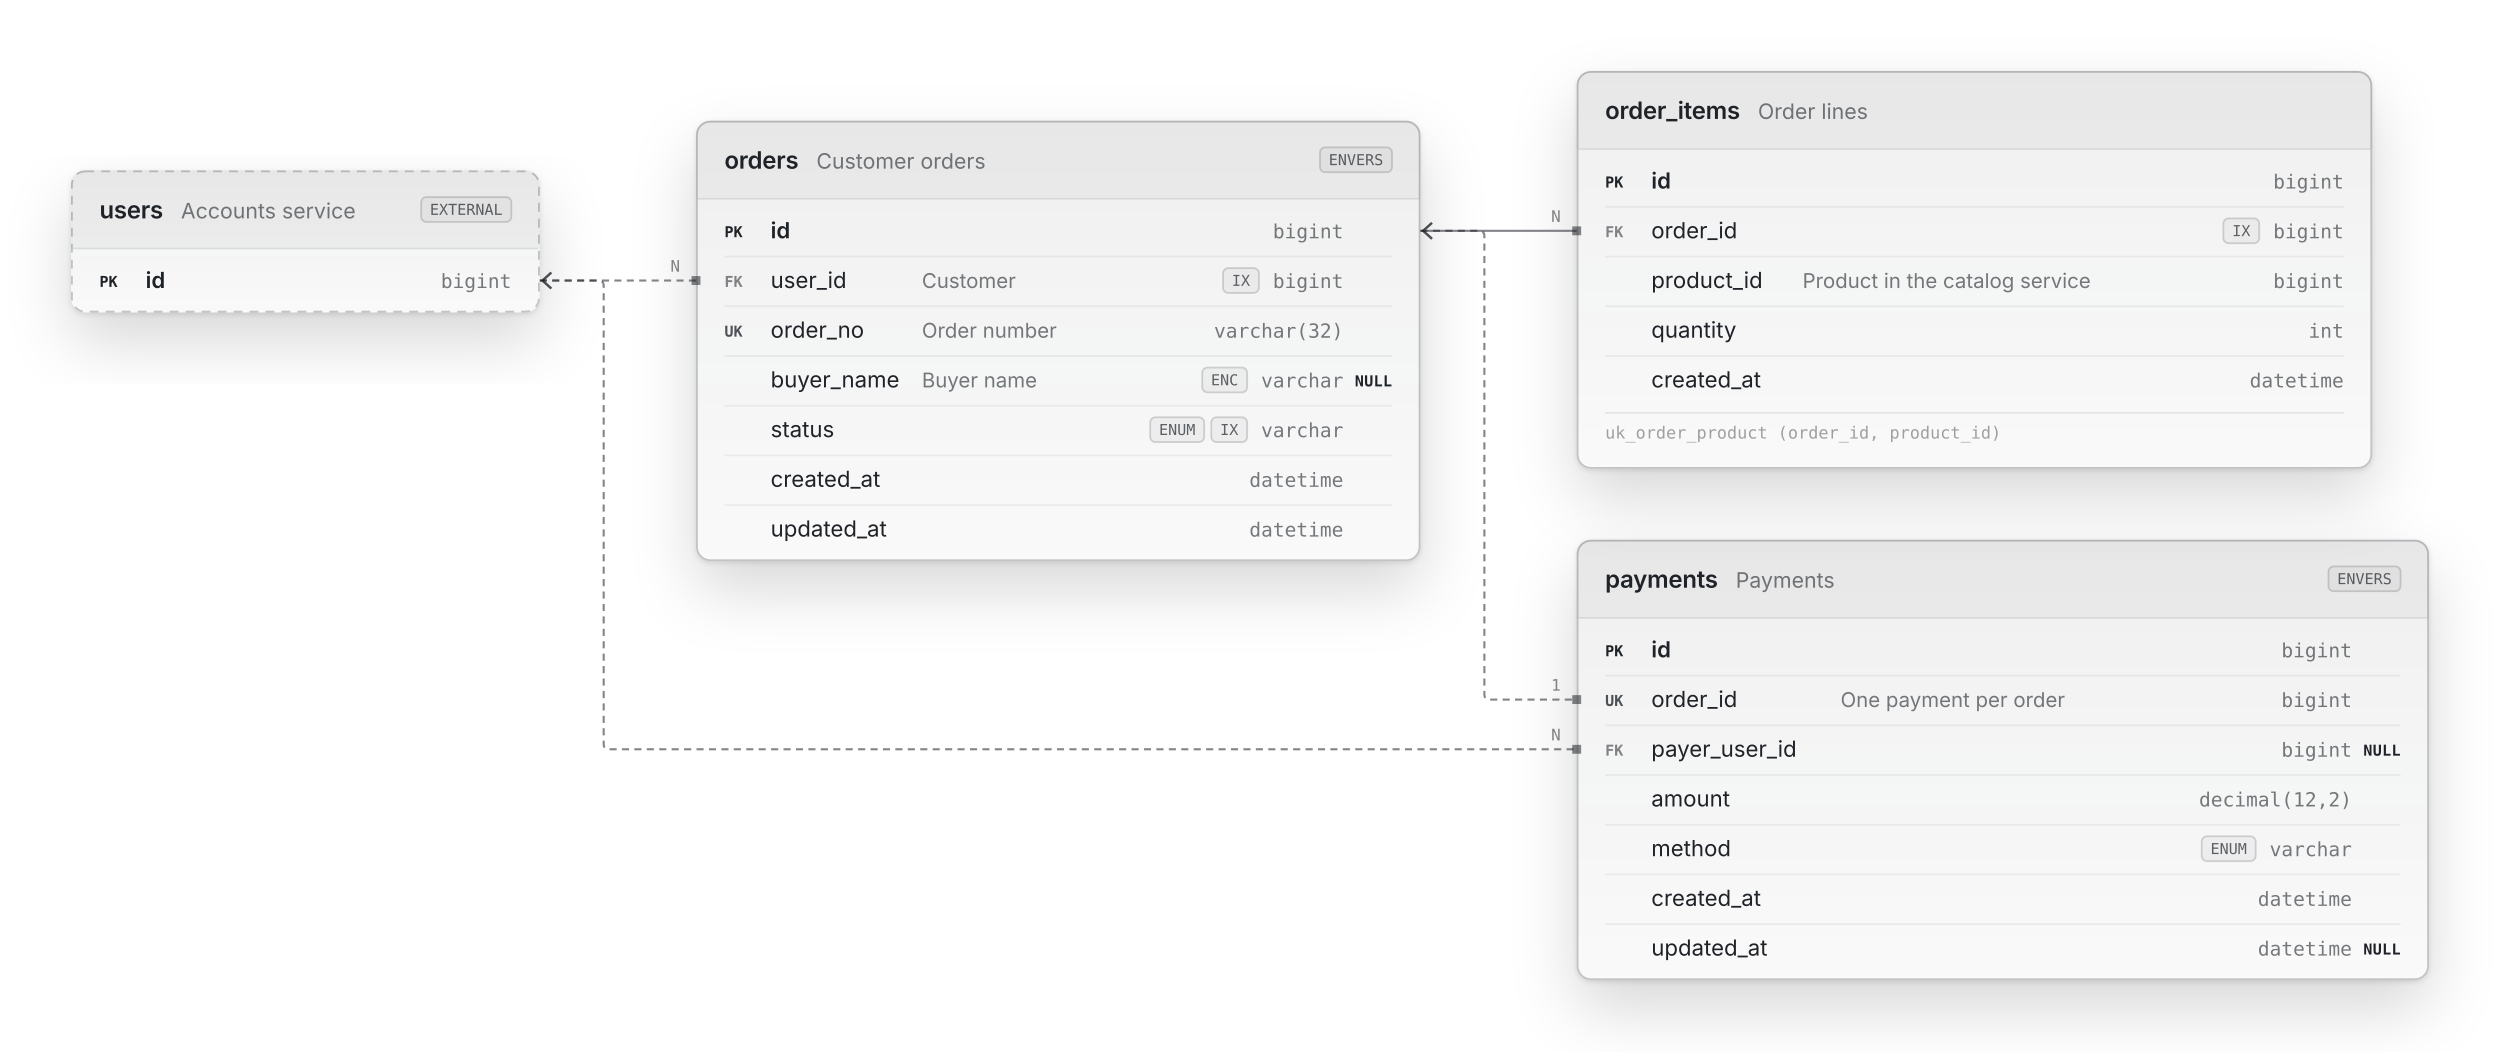
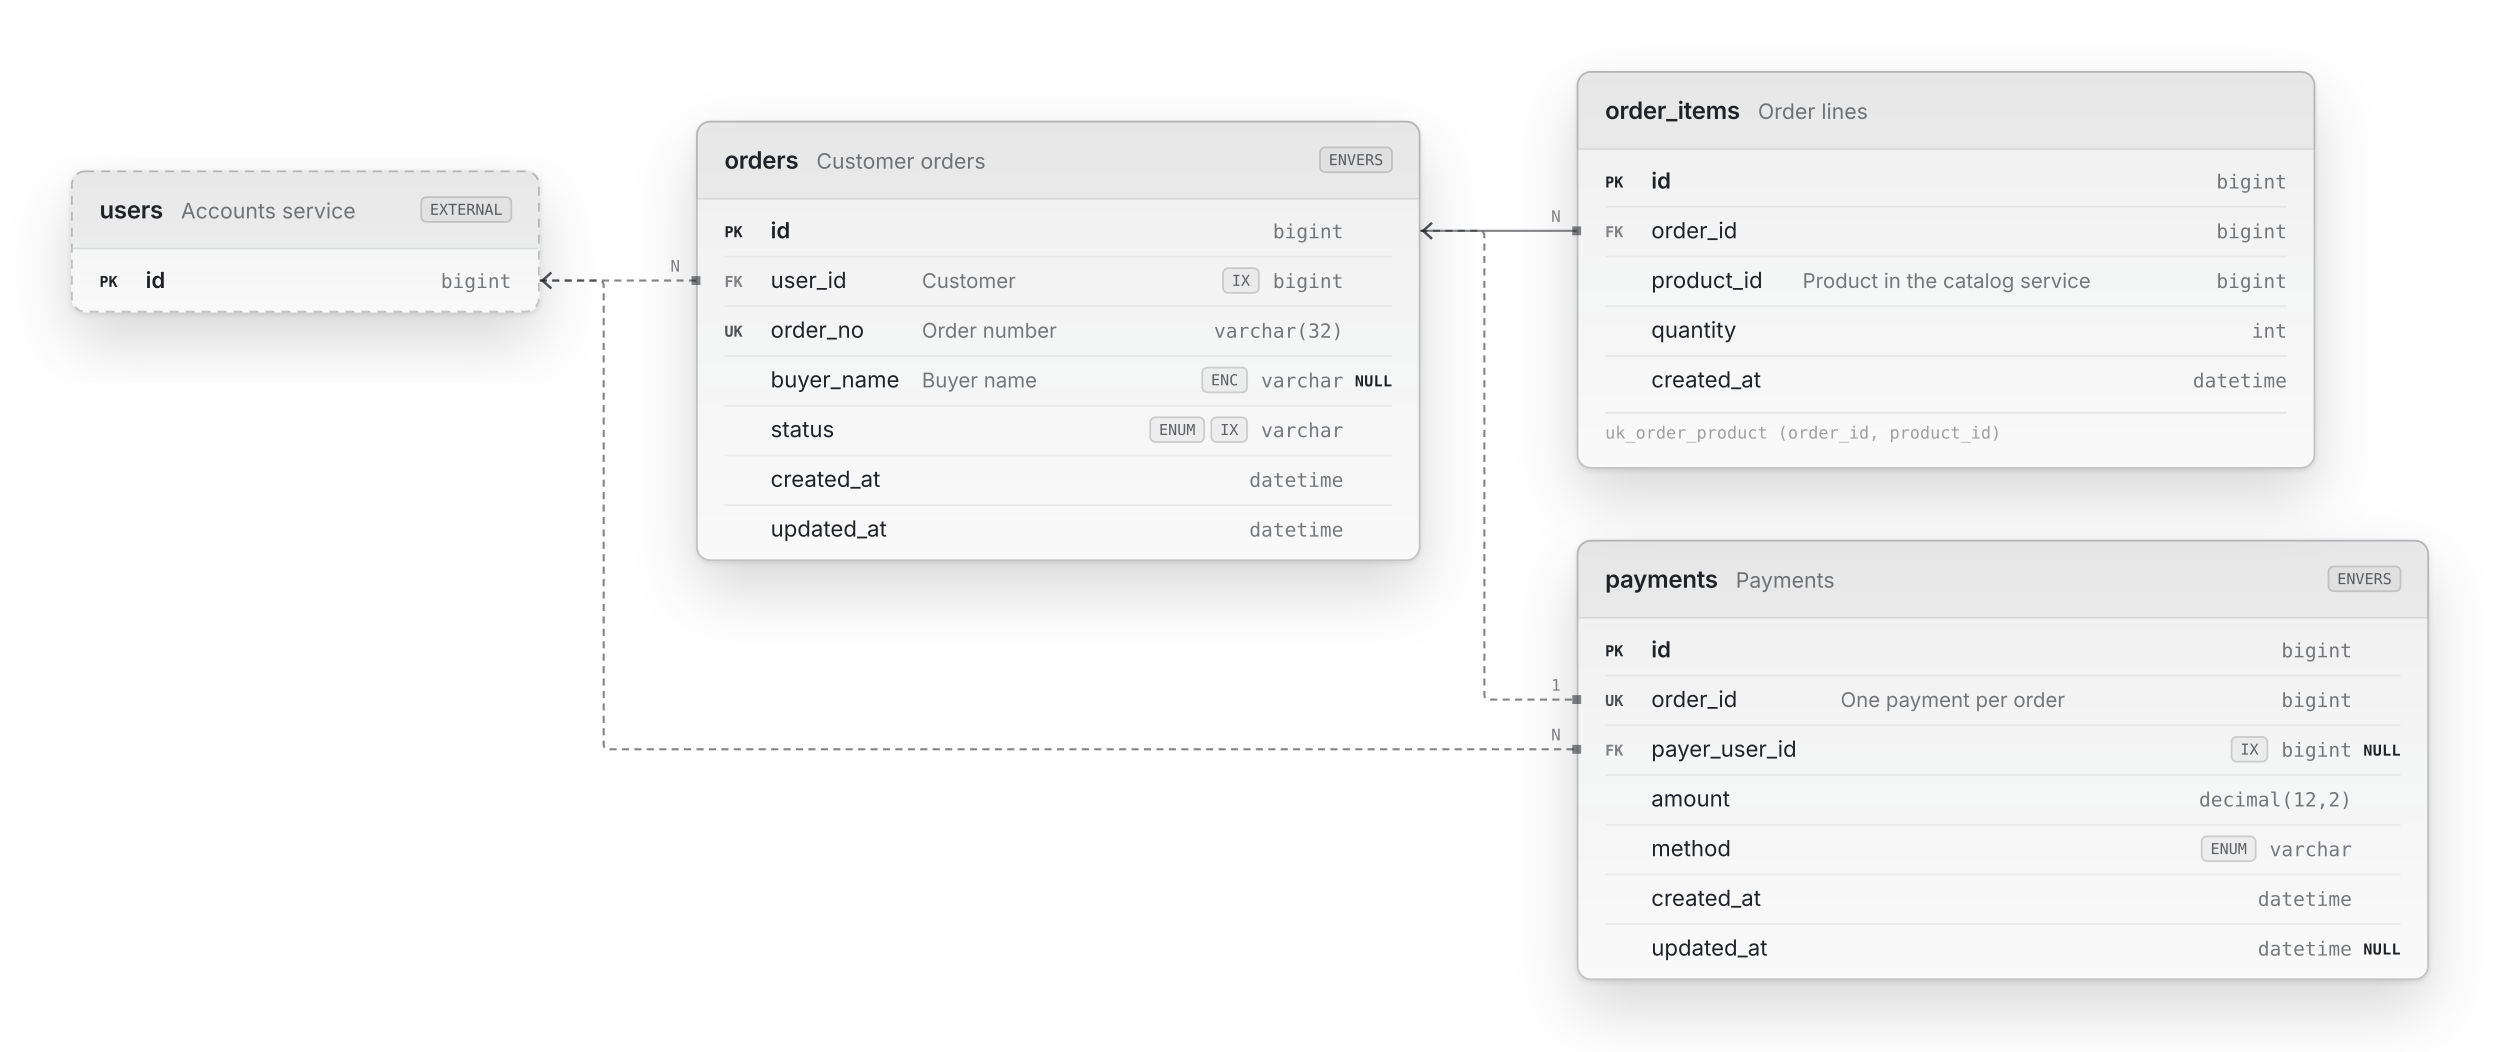
<svg xmlns="http://www.w3.org/2000/svg" viewBox="0 0 1408 592" width="1408" height="592" class="rz rz-graphite" role="img" aria-label="ERD: users, orders, order_items, payments" font-family="-apple-system, BlinkMacSystemFont, 'SF Pro Text', 'Geist', 'Segoe UI', 'Apple SD Gothic Neo', 'Noto Sans KR', system-ui, sans-serif" font-size="12">
  <style>.rz{color:#1f2328}@media (prefers-color-scheme:dark){.rz{color:#e6edf3}}</style>
  <defs>
    <linearGradient id="rz-wash" x1="0" y1="0" x2="0" y2="1">
      <stop offset="0" stop-color="currentColor" stop-opacity="0.07" />
      <stop offset="1" stop-color="currentColor" stop-opacity="0.025" />
    </linearGradient>
    <filter id="rz-shadow" x="-30%" y="-30%" width="160%" height="180%">
      <feGaussianBlur in="SourceAlpha" stdDeviation="18" />
      <feOffset dy="16" result="a" />
      <feFlood flood-color="#000000" flood-opacity="0.16" />
      <feComposite in2="a" operator="in" result="ambient" />
      <feGaussianBlur in="SourceAlpha" stdDeviation="1.5" />
      <feOffset dy="1" result="c" />
      <feFlood flood-color="#000000" flood-opacity="0.112" />
      <feComposite in2="c" operator="in" result="contact" />
      <feMerge>
        <feMergeNode in="ambient" />
        <feMergeNode in="contact" />
      </feMerge>
      <feComposite in2="SourceAlpha" operator="out" />
    </filter>
  </defs>
  <g class="rz-shadows">
    <rect class="rz-s" data-t="users" x="40" y="96" width="264" height="80" rx="8" fill="currentColor" filter="url(#rz-shadow)" />
    <rect class="rz-s" data-t="orders" x="392" y="68" width="408" height="248" rx="8" fill="currentColor" filter="url(#rz-shadow)" />
-     <rect class="rz-s" data-t="order_items" x="888" y="40" width="448" height="224" rx="8" fill="currentColor" filter="url(#rz-shadow)" />
+     <rect class="rz-s" data-t="order_items" x="888" y="40" width="416" height="224" rx="8" fill="currentColor" filter="url(#rz-shadow)" />
    <rect class="rz-s" data-t="payments" x="888" y="304" width="480" height="248" rx="8" fill="currentColor" filter="url(#rz-shadow)" />
  </g>
  <g class="rz-rels">
    <g class="rz-r" data-a="users" data-ac="id" data-b="orders" data-bc="user_id">
      <path d="M304,158 L392,158" fill="none" stroke="currentColor" stroke-opacity="0.55" stroke-width="1.2" stroke-dasharray="4 3" />
      <path d="M310.5,153.5 L305.5,158 L310.5,162.5" fill="none" stroke="currentColor" stroke-opacity="0.55" stroke-width="1.3" />
      <rect x="389.5" y="155.5" width="5" height="5" fill="currentColor" fill-opacity="0.55" />
      <text x="383" y="153" text-anchor="end" font-family="'SF Mono', 'Geist Mono', ui-monospace, Menlo, Consolas, monospace" font-size="9" fill="currentColor" fill-opacity="0.55">N</text>
    </g>
    <g class="rz-r" data-a="orders" data-ac="id" data-b="order_items" data-bc="order_id">
      <path d="M800,130 L888,130" fill="none" stroke="currentColor" stroke-opacity="0.55" stroke-width="1.2" />
      <path d="M806.5,125.5 L801.5,130 L806.5,134.5" fill="none" stroke="currentColor" stroke-opacity="0.55" stroke-width="1.3" />
      <rect x="885.5" y="127.5" width="5" height="5" fill="currentColor" fill-opacity="0.55" />
      <text x="879" y="125" text-anchor="end" font-family="'SF Mono', 'Geist Mono', ui-monospace, Menlo, Consolas, monospace" font-size="9" fill="currentColor" fill-opacity="0.55">N</text>
    </g>
    <g class="rz-r" data-a="orders" data-ac="id" data-b="payments" data-bc="order_id">
      <path d="M800,130 L833,130 Q836,130 836,133 L836,391 Q836,394 839,394 L888,394" fill="none" stroke="currentColor" stroke-opacity="0.55" stroke-width="1.2" stroke-dasharray="4 3" />
      <path d="M806.5,125.5 L801.5,130 L806.5,134.5" fill="none" stroke="currentColor" stroke-opacity="0.55" stroke-width="1.3" />
      <rect x="885.5" y="391.5" width="5" height="5" fill="currentColor" fill-opacity="0.55" />
      <text x="879" y="389" text-anchor="end" font-family="'SF Mono', 'Geist Mono', ui-monospace, Menlo, Consolas, monospace" font-size="9" fill="currentColor" fill-opacity="0.55">1</text>
    </g>
    <g class="rz-r" data-a="users" data-ac="id" data-b="payments" data-bc="payer_user_id">
      <path d="M304,158 L337,158 Q340,158 340,161 L340,419 Q340,422 343,422 L888,422" fill="none" stroke="currentColor" stroke-opacity="0.55" stroke-width="1.2" stroke-dasharray="4 3" />
      <path d="M310.5,153.5 L305.5,158 L310.5,162.5" fill="none" stroke="currentColor" stroke-opacity="0.55" stroke-width="1.3" />
      <rect x="885.5" y="419.5" width="5" height="5" fill="currentColor" fill-opacity="0.55" />
      <text x="879" y="417" text-anchor="end" font-family="'SF Mono', 'Geist Mono', ui-monospace, Menlo, Consolas, monospace" font-size="9" fill="currentColor" fill-opacity="0.55">N</text>
    </g>
  </g>
  <g class="rz-tables">
    <g class="rz-t" data-t="users" transform="translate(40,96)">
      <rect width="264" height="80" rx="8" fill="url(#rz-wash)" />
      <path d="M0,8 A8,8 0 0 1 8,0 H256 A8,8 0 0 1 264,8 V44 H0 Z" fill="currentColor" fill-opacity="0.04" />
      <rect x="0.5" y="0.5" width="263" height="79" rx="7.5" fill="none" stroke="currentColor" stroke-opacity="0.25" stroke-dasharray="5 4" />
      <g class="rz-head">
        <path class="rz-hit" d="M0,8 A8,8 0 0 1 8,0 H256 A8,8 0 0 1 264,8 V44 H0 Z" fill="currentColor" fill-opacity="0" />
        <text x="16" y="27" font-size="13.5" font-weight="600" letter-spacing="-0.01em" fill="currentColor">users<tspan dx="10" font-size="12" font-weight="400" letter-spacing="0" fill="currentColor" fill-opacity="0.6">Accounts service</tspan>
        </text>
        <g transform="translate(197.2,15)">
          <rect width="50.8" height="14" rx="3" fill="currentColor" fill-opacity="0.04" stroke="currentColor" stroke-opacity="0.18" />
          <text x="25.4" y="10" text-anchor="middle" font-family="'SF Mono', 'Geist Mono', ui-monospace, Menlo, Consolas, monospace" font-size="8.5" font-weight="500" fill="currentColor" fill-opacity="0.7">EXTERNAL</text>
        </g>
      </g>
      <rect x="1" y="43.5" width="262" height="1" fill="currentColor" fill-opacity="0.09" />
      <g class="rz-c" data-c="id">
        <rect class="rz-hit" x="1" y="48" width="262" height="28" fill="currentColor" fill-opacity="0" />
        <text x="16" y="65.6" font-family="'SF Mono', 'Geist Mono', ui-monospace, Menlo, Consolas, monospace" font-size="8.5" font-weight="600" fill="currentColor">PK</text>
        <text x="42" y="66.2" font-size="12.5" fill="currentColor" font-weight="600">id</text>
        <text x="248" y="66.2" text-anchor="end" font-family="'SF Mono', 'Geist Mono', ui-monospace, Menlo, Consolas, monospace" font-size="11" fill="currentColor" fill-opacity="0.6">bigint</text>
      </g>
    </g>
    <g class="rz-t" data-t="orders" transform="translate(392,68)">
      <rect width="408" height="248" rx="8" fill="url(#rz-wash)" />
      <path d="M0,8 A8,8 0 0 1 8,0 H400 A8,8 0 0 1 408,8 V44 H0 Z" fill="currentColor" fill-opacity="0.04" />
      <rect x="0.5" y="0.5" width="407" height="247" rx="7.5" fill="none" stroke="currentColor" stroke-opacity="0.25" />
      <g class="rz-head">
        <path class="rz-hit" d="M0,8 A8,8 0 0 1 8,0 H400 A8,8 0 0 1 408,8 V44 H0 Z" fill="currentColor" fill-opacity="0" />
        <text x="16" y="27" font-size="13.5" font-weight="600" letter-spacing="-0.01em" fill="currentColor">orders<tspan dx="10" font-size="12" font-weight="400" letter-spacing="0" fill="currentColor" fill-opacity="0.6">Customer orders</tspan>
        </text>
        <g transform="translate(351.4,15)">
          <rect width="40.6" height="14" rx="3" fill="currentColor" fill-opacity="0.04" stroke="currentColor" stroke-opacity="0.18" />
          <text x="20.3" y="10" text-anchor="middle" font-family="'SF Mono', 'Geist Mono', ui-monospace, Menlo, Consolas, monospace" font-size="8.5" font-weight="500" fill="currentColor" fill-opacity="0.7">ENVERS</text>
        </g>
      </g>
      <rect x="1" y="43.5" width="406" height="1" fill="currentColor" fill-opacity="0.09" />
      <g class="rz-c" data-c="id">
        <rect class="rz-hit" x="1" y="48" width="406" height="28" fill="currentColor" fill-opacity="0" />
        <text x="16" y="65.6" font-family="'SF Mono', 'Geist Mono', ui-monospace, Menlo, Consolas, monospace" font-size="8.5" font-weight="600" fill="currentColor">PK</text>
        <text x="42" y="66.2" font-size="12.5" fill="currentColor" font-weight="600">id</text>
        <text x="364.6" y="66.2" text-anchor="end" font-family="'SF Mono', 'Geist Mono', ui-monospace, Menlo, Consolas, monospace" font-size="11" fill="currentColor" fill-opacity="0.6">bigint</text>
      </g>
      <g class="rz-c" data-c="user_id">
        <rect class="rz-hit" x="1" y="76" width="406" height="28" fill="currentColor" fill-opacity="0" />
        <rect x="16" y="76" width="376" height="1" fill="currentColor" fill-opacity="0.09" opacity=".7" />
        <text x="16" y="93.6" font-family="'SF Mono', 'Geist Mono', ui-monospace, Menlo, Consolas, monospace" font-size="8.5" font-weight="600" fill="currentColor" fill-opacity="0.55">FK</text>
        <text x="42" y="94.2" font-size="12.5" fill="currentColor">user_id</text>
        <text x="127.2" y="94.2" font-size="11.5" fill="currentColor" fill-opacity="0.6">Customer</text>
        <text x="364.6" y="94.2" text-anchor="end" font-family="'SF Mono', 'Geist Mono', ui-monospace, Menlo, Consolas, monospace" font-size="11" fill="currentColor" fill-opacity="0.6">bigint</text>
        <g transform="translate(296.8,83)">
          <rect width="20.2" height="14" rx="3" fill="currentColor" fill-opacity="0.04" stroke="currentColor" stroke-opacity="0.18" />
          <text x="10.1" y="10" text-anchor="middle" font-family="'SF Mono', 'Geist Mono', ui-monospace, Menlo, Consolas, monospace" font-size="8.5" font-weight="500" fill="currentColor" fill-opacity="0.7">IX</text>
        </g>
      </g>
      <g class="rz-c" data-c="order_no">
        <rect class="rz-hit" x="1" y="104" width="406" height="28" fill="currentColor" fill-opacity="0" />
        <rect x="16" y="104" width="376" height="1" fill="currentColor" fill-opacity="0.09" opacity=".7" />
        <text x="16" y="121.6" font-family="'SF Mono', 'Geist Mono', ui-monospace, Menlo, Consolas, monospace" font-size="8.5" font-weight="600" fill="currentColor" fill-opacity="0.78">UK</text>
        <text x="42" y="122.2" font-size="12.5" fill="currentColor">order_no</text>
        <text x="127.2" y="122.2" font-size="11.5" fill="currentColor" fill-opacity="0.6">Order number</text>
        <text x="364.6" y="122.2" text-anchor="end" font-family="'SF Mono', 'Geist Mono', ui-monospace, Menlo, Consolas, monospace" font-size="11" fill="currentColor" fill-opacity="0.6">varchar(32)</text>
      </g>
      <g class="rz-c" data-c="buyer_name">
        <rect class="rz-hit" x="1" y="132" width="406" height="28" fill="currentColor" fill-opacity="0" />
        <rect x="16" y="132" width="376" height="1" fill="currentColor" fill-opacity="0.09" opacity=".7" />
        <text x="42" y="150.2" font-size="12.5" fill="currentColor">buyer_name</text>
        <text x="127.2" y="150.2" font-size="11.5" fill="currentColor" fill-opacity="0.6">Buyer name</text>
        <text x="364.6" y="150.2" text-anchor="end" font-family="'SF Mono', 'Geist Mono', ui-monospace, Menlo, Consolas, monospace" font-size="11" fill="currentColor" fill-opacity="0.6">varchar</text>
        <text x="392" y="149.6" text-anchor="end" font-family="'SF Mono', 'Geist Mono', ui-monospace, Menlo, Consolas, monospace" font-size="8.5" font-weight="600" letter-spacing="0.02em" fill="currentColor">NULL</text>
        <g transform="translate(285.1,139)">
          <rect width="25.3" height="14" rx="3" fill="currentColor" fill-opacity="0.04" stroke="currentColor" stroke-opacity="0.18" />
          <text x="12.6" y="10" text-anchor="middle" font-family="'SF Mono', 'Geist Mono', ui-monospace, Menlo, Consolas, monospace" font-size="8.5" font-weight="500" fill="currentColor" fill-opacity="0.7">ENC</text>
        </g>
      </g>
      <g class="rz-c" data-c="status">
        <rect class="rz-hit" x="1" y="160" width="406" height="28" fill="currentColor" fill-opacity="0" />
        <rect x="16" y="160" width="376" height="1" fill="currentColor" fill-opacity="0.09" opacity=".7" />
        <text x="42" y="178.2" font-size="12.5" fill="currentColor">status</text>
        <text x="364.6" y="178.2" text-anchor="end" font-family="'SF Mono', 'Geist Mono', ui-monospace, Menlo, Consolas, monospace" font-size="11" fill="currentColor" fill-opacity="0.6">varchar</text>
        <g transform="translate(290.2,167)">
          <rect width="20.2" height="14" rx="3" fill="currentColor" fill-opacity="0.04" stroke="currentColor" stroke-opacity="0.18" />
          <text x="10.1" y="10" text-anchor="middle" font-family="'SF Mono', 'Geist Mono', ui-monospace, Menlo, Consolas, monospace" font-size="8.5" font-weight="500" fill="currentColor" fill-opacity="0.7">IX</text>
        </g>
        <g transform="translate(255.8,167)">
          <rect width="30.4" height="14" rx="3" fill="currentColor" fill-opacity="0.04" stroke="currentColor" stroke-opacity="0.18" />
          <text x="15.2" y="10" text-anchor="middle" font-family="'SF Mono', 'Geist Mono', ui-monospace, Menlo, Consolas, monospace" font-size="8.5" font-weight="500" fill="currentColor" fill-opacity="0.7">ENUM</text>
        </g>
      </g>
      <g class="rz-c" data-c="created_at">
        <rect class="rz-hit" x="1" y="188" width="406" height="28" fill="currentColor" fill-opacity="0" />
        <rect x="16" y="188" width="376" height="1" fill="currentColor" fill-opacity="0.09" opacity=".7" />
        <text x="42" y="206.2" font-size="12.5" fill="currentColor">created_at</text>
        <text x="364.6" y="206.2" text-anchor="end" font-family="'SF Mono', 'Geist Mono', ui-monospace, Menlo, Consolas, monospace" font-size="11" fill="currentColor" fill-opacity="0.6">datetime</text>
      </g>
      <g class="rz-c" data-c="updated_at">
        <rect class="rz-hit" x="1" y="216" width="406" height="28" fill="currentColor" fill-opacity="0" />
        <rect x="16" y="216" width="376" height="1" fill="currentColor" fill-opacity="0.09" opacity=".7" />
        <text x="42" y="234.2" font-size="12.5" fill="currentColor">updated_at</text>
        <text x="364.6" y="234.2" text-anchor="end" font-family="'SF Mono', 'Geist Mono', ui-monospace, Menlo, Consolas, monospace" font-size="11" fill="currentColor" fill-opacity="0.6">datetime</text>
      </g>
    </g>
    <g class="rz-t" data-t="order_items" transform="translate(888,40)">
-       <rect width="448" height="224" rx="8" fill="url(#rz-wash)" />
-       <path d="M0,8 A8,8 0 0 1 8,0 H440 A8,8 0 0 1 448,8 V44 H0 Z" fill="currentColor" fill-opacity="0.04" />
-       <rect x="0.5" y="0.5" width="447" height="223" rx="7.5" fill="none" stroke="currentColor" stroke-opacity="0.25" />
-       <g class="rz-head">
-         <path class="rz-hit" d="M0,8 A8,8 0 0 1 8,0 H440 A8,8 0 0 1 448,8 V44 H0 Z" fill="currentColor" fill-opacity="0" />
+       <rect width="416" height="224" rx="8" fill="url(#rz-wash)" />
+       <path d="M0,8 A8,8 0 0 1 8,0 H408 A8,8 0 0 1 416,8 V44 H0 Z" fill="currentColor" fill-opacity="0.04" />
+       <rect x="0.5" y="0.5" width="415" height="223" rx="7.5" fill="none" stroke="currentColor" stroke-opacity="0.25" />
+       <g class="rz-head">
+         <path class="rz-hit" d="M0,8 A8,8 0 0 1 8,0 H408 A8,8 0 0 1 416,8 V44 H0 Z" fill="currentColor" fill-opacity="0" />
        <text x="16" y="27" font-size="13.5" font-weight="600" letter-spacing="-0.01em" fill="currentColor">order_items<tspan dx="10" font-size="12" font-weight="400" letter-spacing="0" fill="currentColor" fill-opacity="0.6">Order lines</tspan>
        </text>
      </g>
-       <rect x="1" y="43.5" width="446" height="1" fill="currentColor" fill-opacity="0.09" />
-       <g class="rz-c" data-c="id">
-         <rect class="rz-hit" x="1" y="48" width="446" height="28" fill="currentColor" fill-opacity="0" />
-         <text x="16" y="65.6" font-family="'SF Mono', 'Geist Mono', ui-monospace, Menlo, Consolas, monospace" font-size="8.5" font-weight="600" fill="currentColor">PK</text>
-         <text x="42" y="66.2" font-size="12.5" fill="currentColor" font-weight="600">id</text>
-         <text x="432" y="66.2" text-anchor="end" font-family="'SF Mono', 'Geist Mono', ui-monospace, Menlo, Consolas, monospace" font-size="11" fill="currentColor" fill-opacity="0.6">bigint</text>
+       <rect x="1" y="43.5" width="414" height="1" fill="currentColor" fill-opacity="0.09" />
+       <g class="rz-c" data-c="id">
+         <rect class="rz-hit" x="1" y="48" width="414" height="28" fill="currentColor" fill-opacity="0" />
+         <text x="16" y="65.6" font-family="'SF Mono', 'Geist Mono', ui-monospace, Menlo, Consolas, monospace" font-size="8.5" font-weight="600" fill="currentColor">PK</text>
+         <text x="42" y="66.2" font-size="12.5" fill="currentColor" font-weight="600">id</text>
+         <text x="400" y="66.2" text-anchor="end" font-family="'SF Mono', 'Geist Mono', ui-monospace, Menlo, Consolas, monospace" font-size="11" fill="currentColor" fill-opacity="0.6">bigint</text>
      </g>
      <g class="rz-c" data-c="order_id">
-         <rect class="rz-hit" x="1" y="76" width="446" height="28" fill="currentColor" fill-opacity="0" />
-         <rect x="16" y="76" width="416" height="1" fill="currentColor" fill-opacity="0.09" opacity=".7" />
+         <rect class="rz-hit" x="1" y="76" width="414" height="28" fill="currentColor" fill-opacity="0" />
+         <rect x="16" y="76" width="384" height="1" fill="currentColor" fill-opacity="0.09" opacity=".7" />
        <text x="16" y="93.6" font-family="'SF Mono', 'Geist Mono', ui-monospace, Menlo, Consolas, monospace" font-size="8.5" font-weight="600" fill="currentColor" fill-opacity="0.55">FK</text>
        <text x="42" y="94.2" font-size="12.5" fill="currentColor">order_id</text>
-         <text x="432" y="94.2" text-anchor="end" font-family="'SF Mono', 'Geist Mono', ui-monospace, Menlo, Consolas, monospace" font-size="11" fill="currentColor" fill-opacity="0.6">bigint</text>
-         <g transform="translate(364.2,83)">
-           <rect width="20.2" height="14" rx="3" fill="currentColor" fill-opacity="0.04" stroke="currentColor" stroke-opacity="0.18" />
-           <text x="10.1" y="10" text-anchor="middle" font-family="'SF Mono', 'Geist Mono', ui-monospace, Menlo, Consolas, monospace" font-size="8.5" font-weight="500" fill="currentColor" fill-opacity="0.7">IX</text>
-         </g>
+         <text x="400" y="94.2" text-anchor="end" font-family="'SF Mono', 'Geist Mono', ui-monospace, Menlo, Consolas, monospace" font-size="11" fill="currentColor" fill-opacity="0.6">bigint</text>
      </g>
      <g class="rz-c" data-c="product_id">
-         <rect class="rz-hit" x="1" y="104" width="446" height="28" fill="currentColor" fill-opacity="0" />
-         <rect x="16" y="104" width="416" height="1" fill="currentColor" fill-opacity="0.09" opacity=".7" />
+         <rect class="rz-hit" x="1" y="104" width="414" height="28" fill="currentColor" fill-opacity="0" />
+         <rect x="16" y="104" width="384" height="1" fill="currentColor" fill-opacity="0.09" opacity=".7" />
        <text x="42" y="122.2" font-size="12.5" fill="currentColor">product_id</text>
        <text x="127.2" y="122.2" font-size="11.5" fill="currentColor" fill-opacity="0.6">Product in the catalog service</text>
-         <text x="432" y="122.2" text-anchor="end" font-family="'SF Mono', 'Geist Mono', ui-monospace, Menlo, Consolas, monospace" font-size="11" fill="currentColor" fill-opacity="0.6">bigint</text>
+         <text x="400" y="122.2" text-anchor="end" font-family="'SF Mono', 'Geist Mono', ui-monospace, Menlo, Consolas, monospace" font-size="11" fill="currentColor" fill-opacity="0.6">bigint</text>
      </g>
      <g class="rz-c" data-c="quantity">
-         <rect class="rz-hit" x="1" y="132" width="446" height="28" fill="currentColor" fill-opacity="0" />
-         <rect x="16" y="132" width="416" height="1" fill="currentColor" fill-opacity="0.09" opacity=".7" />
+         <rect class="rz-hit" x="1" y="132" width="414" height="28" fill="currentColor" fill-opacity="0" />
+         <rect x="16" y="132" width="384" height="1" fill="currentColor" fill-opacity="0.09" opacity=".7" />
        <text x="42" y="150.2" font-size="12.5" fill="currentColor">quantity</text>
-         <text x="432" y="150.2" text-anchor="end" font-family="'SF Mono', 'Geist Mono', ui-monospace, Menlo, Consolas, monospace" font-size="11" fill="currentColor" fill-opacity="0.6">int</text>
+         <text x="400" y="150.2" text-anchor="end" font-family="'SF Mono', 'Geist Mono', ui-monospace, Menlo, Consolas, monospace" font-size="11" fill="currentColor" fill-opacity="0.6">int</text>
      </g>
      <g class="rz-c" data-c="created_at">
-         <rect class="rz-hit" x="1" y="160" width="446" height="28" fill="currentColor" fill-opacity="0" />
-         <rect x="16" y="160" width="416" height="1" fill="currentColor" fill-opacity="0.09" opacity=".7" />
+         <rect class="rz-hit" x="1" y="160" width="414" height="28" fill="currentColor" fill-opacity="0" />
+         <rect x="16" y="160" width="384" height="1" fill="currentColor" fill-opacity="0.09" opacity=".7" />
        <text x="42" y="178.2" font-size="12.5" fill="currentColor">created_at</text>
-         <text x="432" y="178.2" text-anchor="end" font-family="'SF Mono', 'Geist Mono', ui-monospace, Menlo, Consolas, monospace" font-size="11" fill="currentColor" fill-opacity="0.6">datetime</text>
-       </g>
-       <rect x="16" y="192" width="416" height="1" fill="currentColor" fill-opacity="0.09" />
+         <text x="400" y="178.2" text-anchor="end" font-family="'SF Mono', 'Geist Mono', ui-monospace, Menlo, Consolas, monospace" font-size="11" fill="currentColor" fill-opacity="0.6">datetime</text>
+       </g>
+       <rect x="16" y="192" width="384" height="1" fill="currentColor" fill-opacity="0.09" />
      <text x="16" y="207" font-family="'SF Mono', 'Geist Mono', ui-monospace, Menlo, Consolas, monospace" font-size="9.5" fill="currentColor" fill-opacity="0.42">uk_order_product (order_id, product_id)</text>
    </g>
    <g class="rz-t" data-t="payments" transform="translate(888,304)">
      <rect width="480" height="248" rx="8" fill="url(#rz-wash)" />
      <path d="M0,8 A8,8 0 0 1 8,0 H472 A8,8 0 0 1 480,8 V44 H0 Z" fill="currentColor" fill-opacity="0.04" />
      <rect x="0.5" y="0.5" width="479" height="247" rx="7.5" fill="none" stroke="currentColor" stroke-opacity="0.25" />
      <g class="rz-head">
        <path class="rz-hit" d="M0,8 A8,8 0 0 1 8,0 H472 A8,8 0 0 1 480,8 V44 H0 Z" fill="currentColor" fill-opacity="0" />
        <text x="16" y="27" font-size="13.5" font-weight="600" letter-spacing="-0.01em" fill="currentColor">payments<tspan dx="10" font-size="12" font-weight="400" letter-spacing="0" fill="currentColor" fill-opacity="0.6">Payments</tspan>
        </text>
        <g transform="translate(423.4,15)">
          <rect width="40.6" height="14" rx="3" fill="currentColor" fill-opacity="0.04" stroke="currentColor" stroke-opacity="0.18" />
          <text x="20.3" y="10" text-anchor="middle" font-family="'SF Mono', 'Geist Mono', ui-monospace, Menlo, Consolas, monospace" font-size="8.5" font-weight="500" fill="currentColor" fill-opacity="0.7">ENVERS</text>
        </g>
      </g>
      <rect x="1" y="43.5" width="478" height="1" fill="currentColor" fill-opacity="0.09" />
      <g class="rz-c" data-c="id">
        <rect class="rz-hit" x="1" y="48" width="478" height="28" fill="currentColor" fill-opacity="0" />
        <text x="16" y="65.6" font-family="'SF Mono', 'Geist Mono', ui-monospace, Menlo, Consolas, monospace" font-size="8.5" font-weight="600" fill="currentColor">PK</text>
        <text x="42" y="66.2" font-size="12.5" fill="currentColor" font-weight="600">id</text>
        <text x="436.6" y="66.2" text-anchor="end" font-family="'SF Mono', 'Geist Mono', ui-monospace, Menlo, Consolas, monospace" font-size="11" fill="currentColor" fill-opacity="0.6">bigint</text>
      </g>
      <g class="rz-c" data-c="order_id">
        <rect class="rz-hit" x="1" y="76" width="478" height="28" fill="currentColor" fill-opacity="0" />
        <rect x="16" y="76" width="448" height="1" fill="currentColor" fill-opacity="0.09" opacity=".7" />
        <text x="16" y="93.6" font-family="'SF Mono', 'Geist Mono', ui-monospace, Menlo, Consolas, monospace" font-size="8.5" font-weight="600" fill="currentColor" fill-opacity="0.78">UK</text>
        <text x="42" y="94.2" font-size="12.5" fill="currentColor">order_id</text>
        <text x="148.6" y="94.2" font-size="11.5" fill="currentColor" fill-opacity="0.6">One payment per order</text>
        <text x="436.6" y="94.2" text-anchor="end" font-family="'SF Mono', 'Geist Mono', ui-monospace, Menlo, Consolas, monospace" font-size="11" fill="currentColor" fill-opacity="0.6">bigint</text>
      </g>
      <g class="rz-c" data-c="payer_user_id">
        <rect class="rz-hit" x="1" y="104" width="478" height="28" fill="currentColor" fill-opacity="0" />
        <rect x="16" y="104" width="448" height="1" fill="currentColor" fill-opacity="0.09" opacity=".7" />
        <text x="16" y="121.6" font-family="'SF Mono', 'Geist Mono', ui-monospace, Menlo, Consolas, monospace" font-size="8.5" font-weight="600" fill="currentColor" fill-opacity="0.55">FK</text>
        <text x="42" y="122.2" font-size="12.5" fill="currentColor">payer_user_id</text>
        <text x="436.6" y="122.2" text-anchor="end" font-family="'SF Mono', 'Geist Mono', ui-monospace, Menlo, Consolas, monospace" font-size="11" fill="currentColor" fill-opacity="0.6">bigint</text>
        <text x="464" y="121.6" text-anchor="end" font-family="'SF Mono', 'Geist Mono', ui-monospace, Menlo, Consolas, monospace" font-size="8.5" font-weight="600" letter-spacing="0.02em" fill="currentColor">NULL</text>
+         <g transform="translate(368.8,111)">
+           <rect width="20.2" height="14" rx="3" fill="currentColor" fill-opacity="0.04" stroke="currentColor" stroke-opacity="0.18" />
+           <text x="10.1" y="10" text-anchor="middle" font-family="'SF Mono', 'Geist Mono', ui-monospace, Menlo, Consolas, monospace" font-size="8.5" font-weight="500" fill="currentColor" fill-opacity="0.7">IX</text>
+         </g>
      </g>
      <g class="rz-c" data-c="amount">
        <rect class="rz-hit" x="1" y="132" width="478" height="28" fill="currentColor" fill-opacity="0" />
        <rect x="16" y="132" width="448" height="1" fill="currentColor" fill-opacity="0.09" opacity=".7" />
        <text x="42" y="150.2" font-size="12.5" fill="currentColor">amount</text>
        <text x="436.6" y="150.2" text-anchor="end" font-family="'SF Mono', 'Geist Mono', ui-monospace, Menlo, Consolas, monospace" font-size="11" fill="currentColor" fill-opacity="0.6">decimal(12,2)</text>
      </g>
      <g class="rz-c" data-c="method">
        <rect class="rz-hit" x="1" y="160" width="478" height="28" fill="currentColor" fill-opacity="0" />
        <rect x="16" y="160" width="448" height="1" fill="currentColor" fill-opacity="0.09" opacity=".7" />
        <text x="42" y="178.2" font-size="12.5" fill="currentColor">method</text>
        <text x="436.6" y="178.2" text-anchor="end" font-family="'SF Mono', 'Geist Mono', ui-monospace, Menlo, Consolas, monospace" font-size="11" fill="currentColor" fill-opacity="0.6">varchar</text>
        <g transform="translate(352,167)">
          <rect width="30.4" height="14" rx="3" fill="currentColor" fill-opacity="0.04" stroke="currentColor" stroke-opacity="0.18" />
          <text x="15.2" y="10" text-anchor="middle" font-family="'SF Mono', 'Geist Mono', ui-monospace, Menlo, Consolas, monospace" font-size="8.5" font-weight="500" fill="currentColor" fill-opacity="0.7">ENUM</text>
        </g>
      </g>
      <g class="rz-c" data-c="created_at">
        <rect class="rz-hit" x="1" y="188" width="478" height="28" fill="currentColor" fill-opacity="0" />
        <rect x="16" y="188" width="448" height="1" fill="currentColor" fill-opacity="0.09" opacity=".7" />
        <text x="42" y="206.2" font-size="12.5" fill="currentColor">created_at</text>
        <text x="436.6" y="206.2" text-anchor="end" font-family="'SF Mono', 'Geist Mono', ui-monospace, Menlo, Consolas, monospace" font-size="11" fill="currentColor" fill-opacity="0.6">datetime</text>
      </g>
      <g class="rz-c" data-c="updated_at">
        <rect class="rz-hit" x="1" y="216" width="478" height="28" fill="currentColor" fill-opacity="0" />
        <rect x="16" y="216" width="448" height="1" fill="currentColor" fill-opacity="0.09" opacity=".7" />
        <text x="42" y="234.2" font-size="12.5" fill="currentColor">updated_at</text>
        <text x="436.6" y="234.2" text-anchor="end" font-family="'SF Mono', 'Geist Mono', ui-monospace, Menlo, Consolas, monospace" font-size="11" fill="currentColor" fill-opacity="0.6">datetime</text>
        <text x="464" y="233.6" text-anchor="end" font-family="'SF Mono', 'Geist Mono', ui-monospace, Menlo, Consolas, monospace" font-size="8.5" font-weight="600" letter-spacing="0.02em" fill="currentColor">NULL</text>
      </g>
    </g>
  </g>
</svg>
